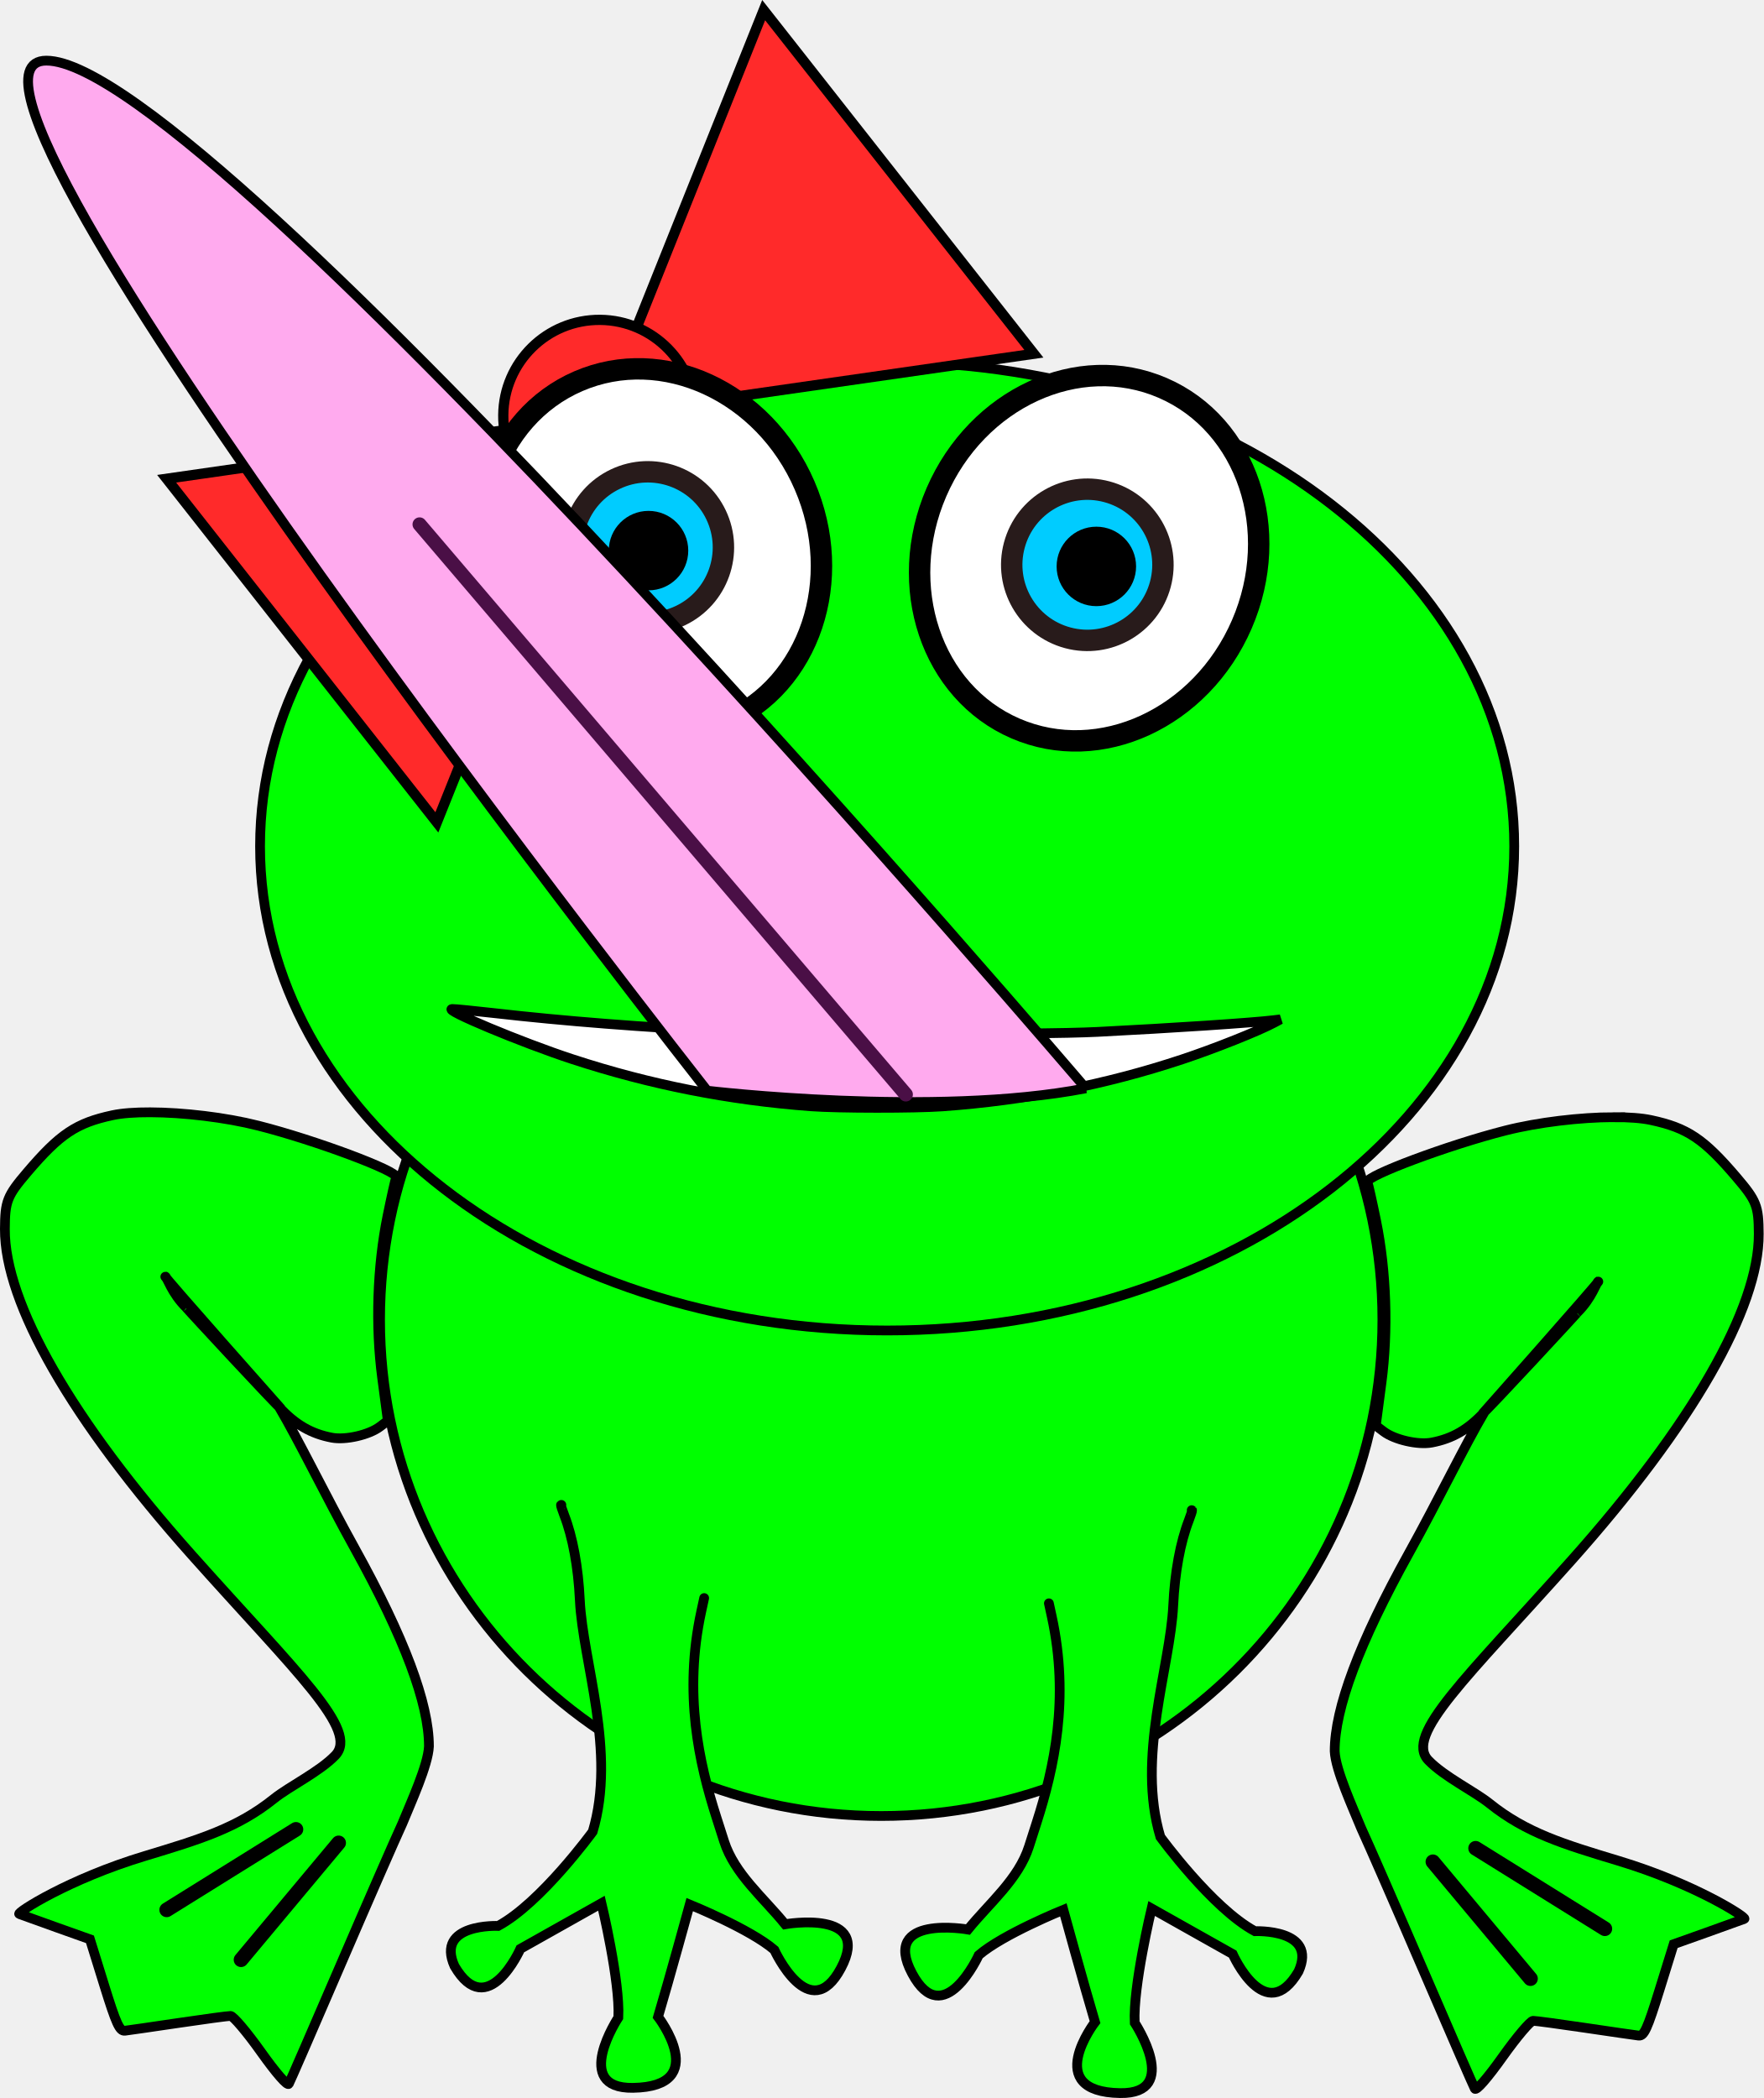
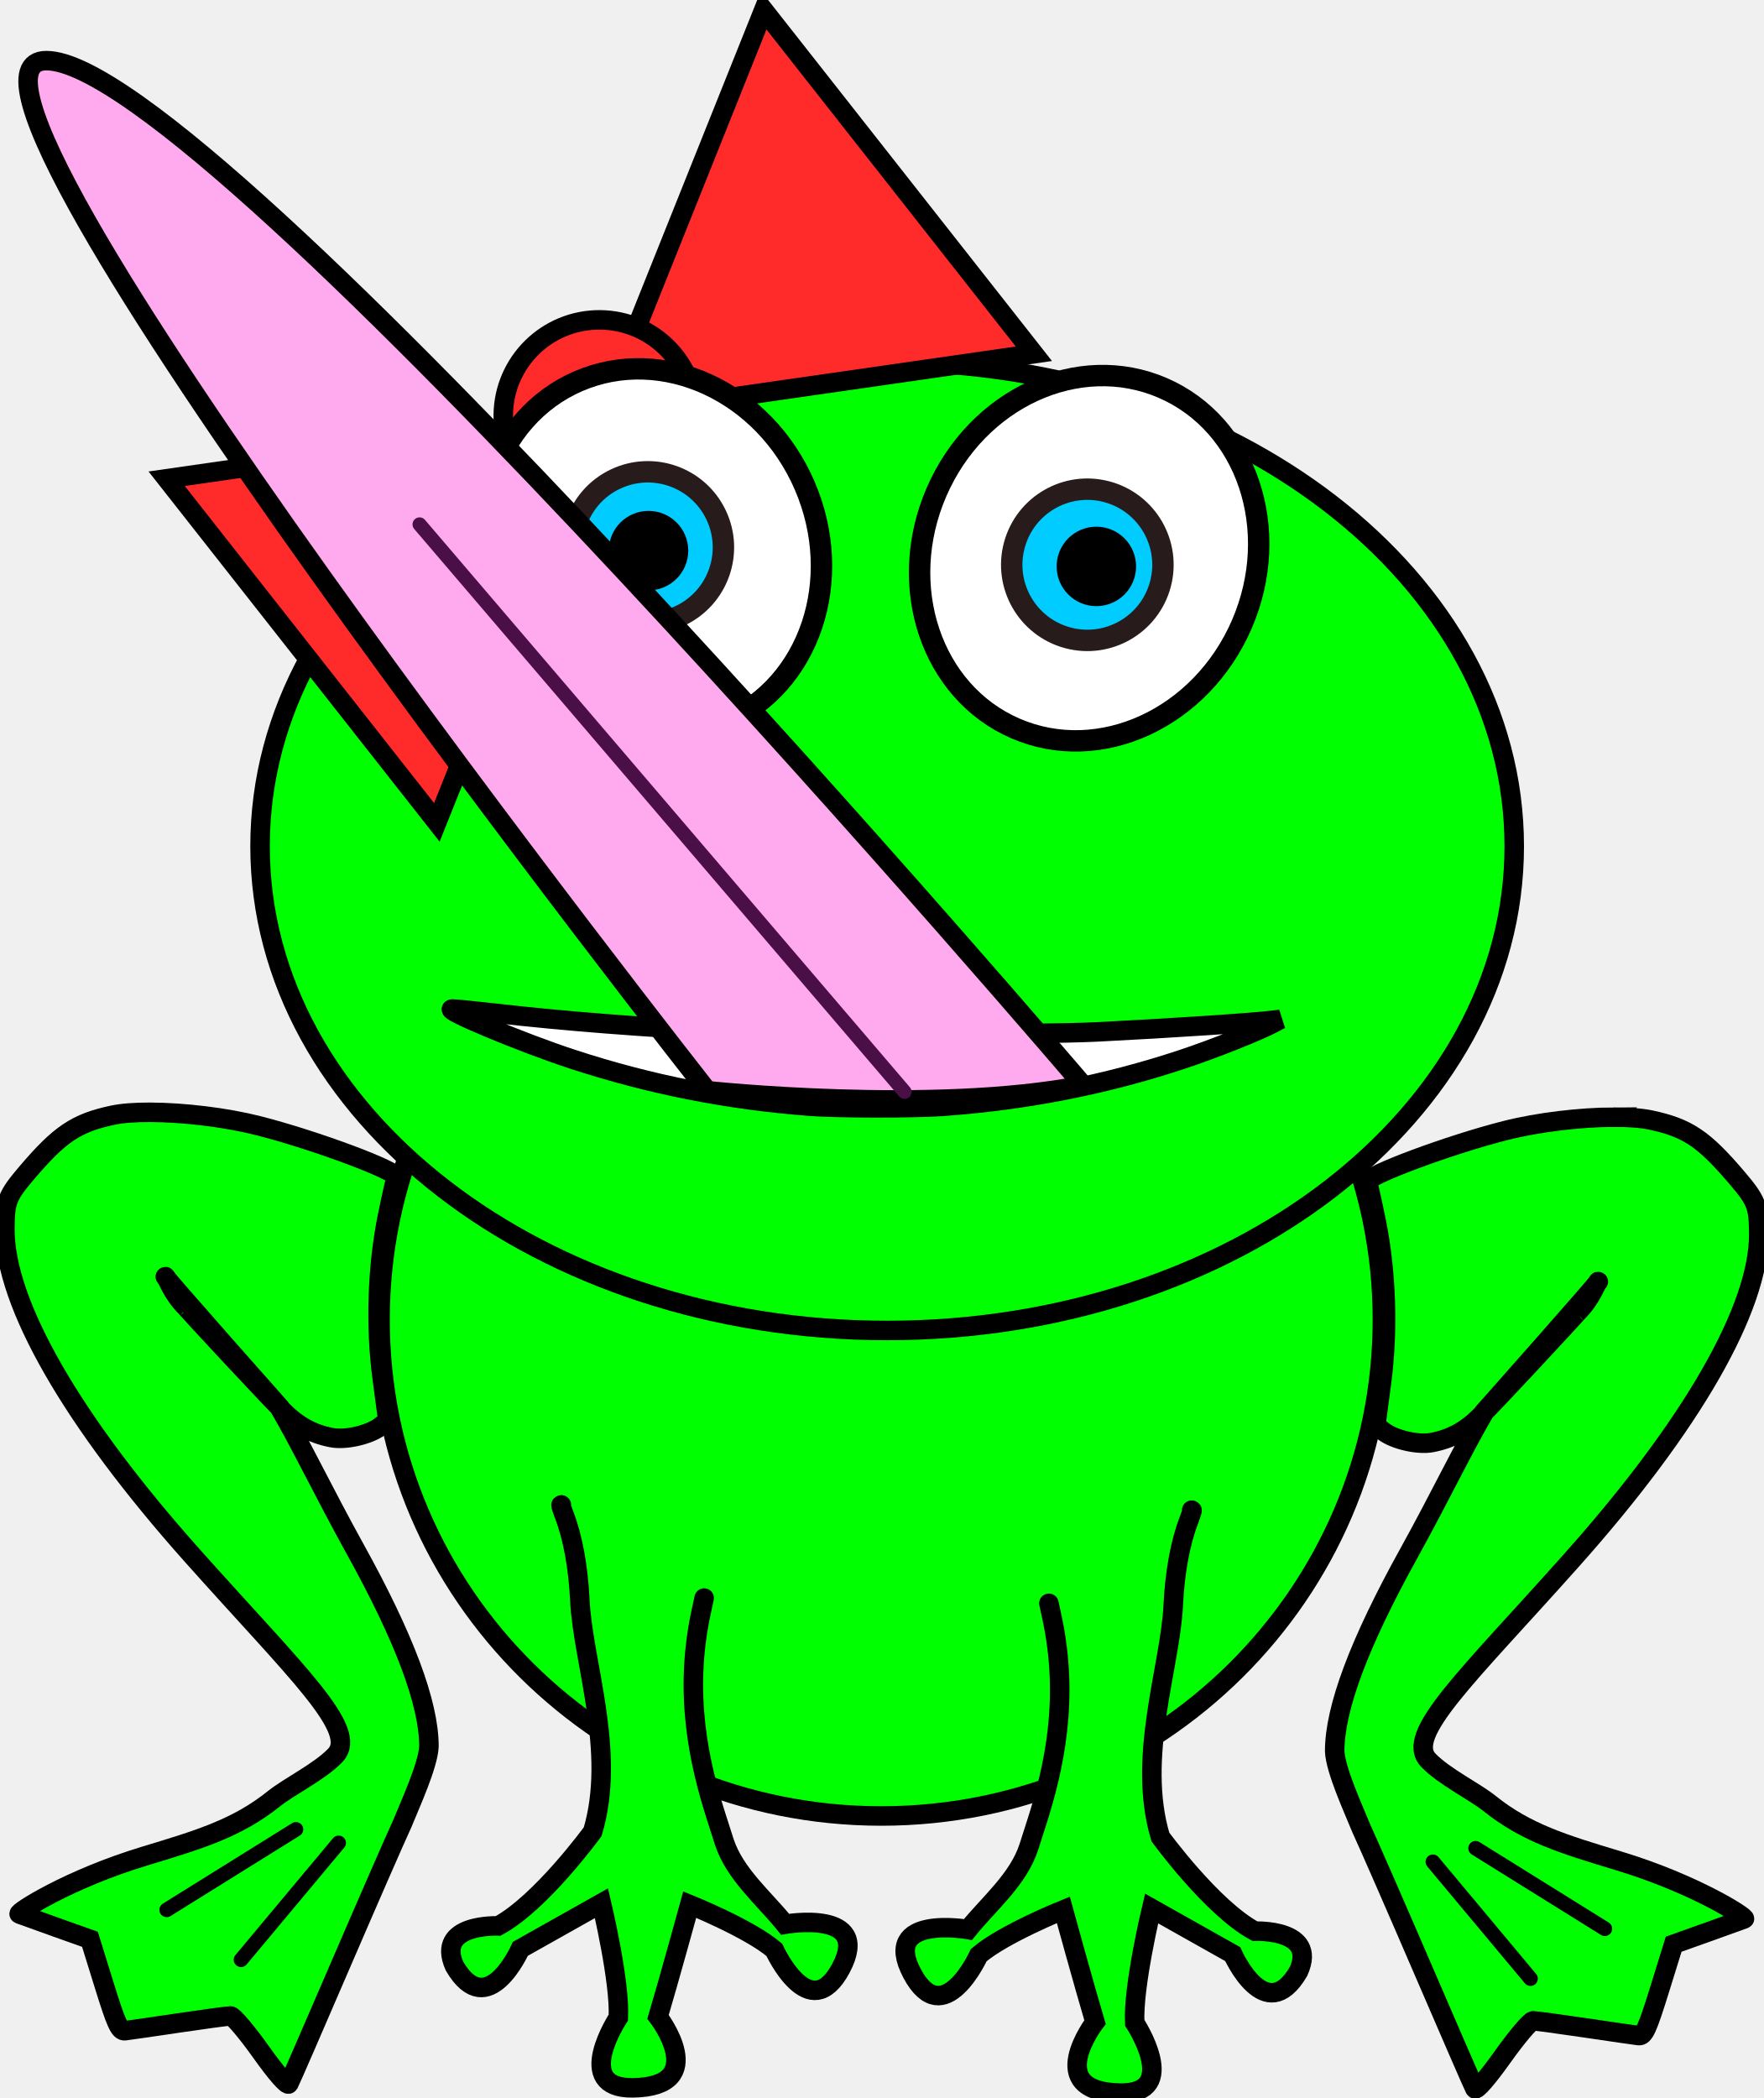
<svg xmlns="http://www.w3.org/2000/svg" width="204.101mm" height="242.796mm" viewBox="0 0 723.194 860.301" id="svg2" version="1.1">
  <defs id="defs4" />
  <g id="layer1" transform="translate(-17.64784,-56.21476)">
-     <ellipse style="fill:#00ff00;fill-opacity:1;stroke:#000000;stroke-width:4;stroke-linecap:round;stroke-miterlimit:4;stroke-dasharray:none;stroke-opacity:1" id="path6004" cx="379" cy="597.362" rx="205.513" ry="203.513" />
-     <ellipse style="fill:#00ff00;stroke:#000000;stroke-width:4;stroke-miterlimit:4;stroke-dasharray:none;stroke-opacity:1" id="path5323" cx="381.429" cy="403.219" rx="257.143" ry="198.571" />
-     <g id="g5919" transform="translate(-424.2857,-10.57143)" style="stroke-width:2;stroke-miterlimit:4;stroke-dasharray:none;fill:#ff2a2a">
-       <path transform="matrix(-0.0083874,0.9999648,-0.9999648,-0.0083874,912.9854,-302.227)" d="M 541.442,219.996 374.482,154.767 514.453,42.79 Z" id="path5911" style="fill:#ff2a2a;stroke:#000000;stroke-width:4.2;stroke-miterlimit:4;stroke-dasharray:none;stroke-opacity:1" />
-       <path transform="matrix(0.0083874,-0.9999648,0.9999648,0.0083874,912.9854,-302.227)" style="fill:#ff2a2a;stroke:#000000;stroke-width:4.2;stroke-miterlimit:4;stroke-dasharray:none;stroke-opacity:1" id="path5913" d="m -541.694,-220.754 -166.96,-65.23 139.971,-111.977 z" />
-       <circle transform="matrix(-0.0083874,0.9999648,-0.9999648,-0.0083874,0,0)" r="39.396" cy="-689.664" cx="231.568" id="path5917" style="fill:#ff2a2a;stroke:#000000;stroke-width:4.2;stroke-miterlimit:4;stroke-dasharray:none;stroke-opacity:1" />
+     <ellipse style="fill:#00ff00;fill-opacity:1;stroke:#000000;stroke-width:8;stroke-linecap:round;stroke-miterlimit:4;stroke-dasharray:none;stroke-opacity:1" id="path6004" cx="379" cy="597.362" rx="205.513" ry="203.513" />
+     <ellipse style="fill:#00ff00;stroke:#000000;stroke-width:8;stroke-miterlimit:4;stroke-dasharray:none;stroke-opacity:1" id="path5323" cx="381.429" cy="403.219" rx="257.143" ry="198.571" />
+     <g id="g5919" transform="translate(-424.2857,-10.57143)" style="stroke-width:8;stroke-miterlimit:4;stroke-dasharray:none;fill:#ff2a2a">
+       <path transform="matrix(-0.0083874,0.9999648,-0.9999648,-0.0083874,912.9854,-302.227)" d="M 541.442,219.996 374.482,154.767 514.453,42.79 Z" id="path5911" style="fill:#ff2a2a;stroke:#000000;stroke-width:8;stroke-miterlimit:4;stroke-dasharray:none;stroke-opacity:1" />
+       <path transform="matrix(0.0083874,-0.9999648,0.9999648,0.0083874,912.9854,-302.227)" style="fill:#ff2a2a;stroke:#000000;stroke-width:8;stroke-miterlimit:4;stroke-dasharray:none;stroke-opacity:1" id="path5913" d="m -541.694,-220.754 -166.96,-65.23 139.971,-111.977 z" />
+       <circle transform="matrix(-0.0083874,0.9999648,-0.9999648,-0.0083874,0,0)" r="39.396" cy="-689.664" cx="231.568" id="path5917" style="fill:#ff2a2a;stroke:#000000;stroke-width:8;stroke-miterlimit:4;stroke-dasharray:none;stroke-opacity:1" />
    </g>
    <ellipse style="fill:#ffffff;stroke:#000000;stroke-width:8.778;stroke-miterlimit:4;stroke-dasharray:none;stroke-opacity:1" id="path5361" cx="-149.519" cy="372.261" rx="68.221" ry="76.071" transform="matrix(-0.9178912,0.3968322,0.3968322,0.9178912,0,0)" />
    <ellipse cy="77.472" cx="539.283" id="circle5363" style="fill:#ffffff;stroke:#000000;stroke-width:8.778;stroke-miterlimit:4;stroke-dasharray:none;stroke-opacity:1" rx="68.221" ry="76.071" transform="matrix(0.9178912,0.3968322,-0.3968322,0.9178912,0,0)" />
-     <path style="fill:#ffffff;stroke:#000000;stroke-width:4;stroke-miterlimit:4;stroke-dasharray:none;stroke-opacity:1" d="m 350.201,509.855 c -33.7,-2.502 -65.953,-8.872 -97.857,-19.325 -20.724,-6.79 -53.398,-20.436 -49.253,-20.57 1,-0.032 8.715,0.727 17.143,1.688 28.887,3.293 60.523,5.773 98.181,7.697 24.053,1.229 125.132,1.232 149.286,0.005 30.912,-1.571 63.553,-3.738 72.143,-4.79 l 2.857,-0.35 -2.527,1.357 c -6.378,3.423 -24.499,10.639 -37.83,15.064 -31.285,10.384 -64.063,16.813 -98.214,19.262 -11.383,0.816 -42.725,0.795 -53.929,-0.037 z" id="path5942" />
+     <path style="fill:#ffffff;stroke:#000000;stroke-width:8;stroke-miterlimit:4;stroke-dasharray:none;stroke-opacity:1" d="m 350.201,509.855 c -33.7,-2.502 -65.953,-8.872 -97.857,-19.325 -20.724,-6.79 -53.398,-20.436 -49.253,-20.57 1,-0.032 8.715,0.727 17.143,1.688 28.887,3.293 60.523,5.773 98.181,7.697 24.053,1.229 125.132,1.232 149.286,0.005 30.912,-1.571 63.553,-3.738 72.143,-4.79 l 2.857,-0.35 -2.527,1.357 c -6.378,3.423 -24.499,10.639 -37.83,15.064 -31.285,10.384 -64.063,16.813 -98.214,19.262 -11.383,0.816 -42.725,0.795 -53.929,-0.037 z" id="path5942" />
    <circle r="31" cy="158.037" cx="522.215" id="circle6024" style="fill:#00ccff;fill-opacity:1;stroke:#281b1b;stroke-width:8.778;stroke-linecap:round;stroke-miterlimit:4;stroke-dasharray:none;stroke-opacity:1" transform="matrix(0.9659258,0.258819,-0.258819,0.9659258,0,0)" />
-     <path style="fill:#00ff00;fill-opacity:1;stroke:#000000;stroke-width:4;stroke-linecap:round;stroke-miterlimit:4;stroke-dasharray:none;stroke-opacity:1" d="m 79.24,512.32 c -6.152,-0.022 -11.532,0.36 -15.436,1.197 -14.893,3.194 -21.576,7.662 -34.992,23.398 -8.271,9.702 -9.109,11.833 -9.164,23.271 -0.147,30.411 27.417,78.459 76.775,133.824 43.075,48.317 68.666,71.704 58.663,82.058 -6.51,6.739 -18.73,12.616 -25.104,17.725 -15.033,12.048 -30.393,16.685 -52.82,23.459 -31.58,9.539 -52.816,23.352 -51.619,23.811 1.167,0.447 8.167,2.966 15.557,5.598 l 13.436,4.785 5.865,18.895 c 4.902,15.791 6.295,18.843 8.484,18.586 1.441,-0.169 11.322,-1.6 21.957,-3.182 10.635,-1.581 20.237,-2.875 21.338,-2.875 1.101,0 6.717,6.635 12.482,14.744 6.212,8.738 10.863,14.067 11.416,13.082 0.513,-0.914 9.952,-22.606 20.975,-48.201 11.023,-25.596 22.534,-51.935 25.582,-58.533 3.475,-8.52 10.542,-23.869 10.906,-31.629 0.01,-17.613 -10.036,-44.418 -30.457,-81.27 -12.187,-21.992 -22.731,-43.902 -31.008,-57.916 6.756,7.348 13.295,11.007 21.641,12.596 5.638,1.073 15.24,-1.121 19.73,-4.51 l 3.236,-2.443 -2.334,-17.631 c -2.825,-21.326 -2.02,-45.59 2.201,-66.305 1.576,-7.734 3.184,-14.902 3.572,-15.928 0.921,-2.437 -33.333,-15.228 -56.58,-21.127 -13.498,-3.425 -30.769,-5.432 -44.303,-5.48 z m 6.129,67.293 c 0.822,0.217 2.578,6.827 8.717,12.836 -0.854,-0.684 37.804,41.008 38.846,41.469 0,0 -48.359,-54.515 -47.562,-54.305 z" id="path6016" />
+     <path style="fill:#00ff00;fill-opacity:1;stroke:#000000;stroke-width:8;stroke-linecap:round;stroke-miterlimit:4;stroke-dasharray:none;stroke-opacity:1" d="m 79.24,512.32 c -6.152,-0.022 -11.532,0.36 -15.436,1.197 -14.893,3.194 -21.576,7.662 -34.992,23.398 -8.271,9.702 -9.109,11.833 -9.164,23.271 -0.147,30.411 27.417,78.459 76.775,133.824 43.075,48.317 68.666,71.704 58.663,82.058 -6.51,6.739 -18.73,12.616 -25.104,17.725 -15.033,12.048 -30.393,16.685 -52.82,23.459 -31.58,9.539 -52.816,23.352 -51.619,23.811 1.167,0.447 8.167,2.966 15.557,5.598 l 13.436,4.785 5.865,18.895 c 4.902,15.791 6.295,18.843 8.484,18.586 1.441,-0.169 11.322,-1.6 21.957,-3.182 10.635,-1.581 20.237,-2.875 21.338,-2.875 1.101,0 6.717,6.635 12.482,14.744 6.212,8.738 10.863,14.067 11.416,13.082 0.513,-0.914 9.952,-22.606 20.975,-48.201 11.023,-25.596 22.534,-51.935 25.582,-58.533 3.475,-8.52 10.542,-23.869 10.906,-31.629 0.01,-17.613 -10.036,-44.418 -30.457,-81.27 -12.187,-21.992 -22.731,-43.902 -31.008,-57.916 6.756,7.348 13.295,11.007 21.641,12.596 5.638,1.073 15.24,-1.121 19.73,-4.51 l 3.236,-2.443 -2.334,-17.631 c -2.825,-21.326 -2.02,-45.59 2.201,-66.305 1.576,-7.734 3.184,-14.902 3.572,-15.928 0.921,-2.437 -33.333,-15.228 -56.58,-21.127 -13.498,-3.425 -30.769,-5.432 -44.303,-5.48 z m 6.129,67.293 c 0.822,0.217 2.578,6.827 8.717,12.836 -0.854,-0.684 37.804,41.008 38.846,41.469 0,0 -48.359,-54.515 -47.562,-54.305 z" id="path6016" />
    <circle style="fill:#00ccff;fill-opacity:1;stroke:#281b1b;stroke-width:8.778;stroke-linecap:round;stroke-miterlimit:4;stroke-dasharray:none;stroke-opacity:1" id="path6022" cx="375.1" cy="135.407" r="31" transform="matrix(0.4291873,0.9032155,0.9032155,-0.4291873,0,0)" />
    <circle r="16.293" cy="288.48" cx="467.215" id="circle6073" style="fill:#000000;fill-opacity:1;stroke:#281b1b;stroke-width:0;stroke-linecap:round;stroke-linejoin:miter;stroke-miterlimit:4;stroke-dasharray:none;stroke-opacity:1" />
    <circle style="fill:#000000;fill-opacity:1;stroke:#281b1b;stroke-width:0;stroke-linecap:round;stroke-linejoin:miter;stroke-miterlimit:4;stroke-dasharray:none;stroke-opacity:1" id="path6071" cx="283.58" cy="281.999" r="16.293" />
-     <path style="fill:#ffaaee;fill-rule:evenodd;stroke:#000000;stroke-width:4;stroke-linecap:butt;stroke-linejoin:miter;stroke-miterlimit:4;stroke-dasharray:none;stroke-opacity:1" d="m 462.901,502.487 c -61.946,12.071 -155.262,0.963 -155.262,0.963 0,0 -332.022,-422.372 -270.984,-422.372 66.967,0 426.245,421.409 426.245,421.409 z" id="path5976" />
-     <path style="fill:#eed7f4;fill-rule:evenodd;stroke:#4a0f46;stroke-width:5.776;stroke-linecap:round;stroke-linejoin:miter;stroke-miterlimit:4;stroke-dasharray:none;stroke-opacity:1" d="M 389.096,505.003 189.692,271.246" id="path5982" />
-     <path style="fill:#00ff00;fill-opacity:1;stroke:#000000;stroke-width:4;stroke-linecap:round;stroke-miterlimit:4;stroke-dasharray:none;stroke-opacity:1" d="m 247.839,673.305 0,5e-5 c -0.067,10e-4 -0.113,0.013 -0.137,0.037 -0.12,0.12 0.46,1.968 1.291,4.107 3.506,9.028 5.768,21.326 6.42,34.904 1.221,25.425 15.08,62.188 5.273,94.953 0,0 -21.201,29.169 -38.768,38.648 0,0 -25.814,-1.128 -17.893,16.492 13.564,23.233 27.004,-7.096 27.004,-7.096 l 33.252,-18.703 c 0,0 7.72,32.237 6.918,46.887 0,0 -19.289,29.196 5.984,28.818 32.354,-0.484 10.305,-29.111 10.305,-29.111 4.535,-15.288 12.992,-46.041 12.992,-46.041 0,0 24.756,10.015 34.688,18.584 0,0 14.442,31.678 27.329,7.481 12.974,-24.361 -22.91,-17.998 -22.91,-17.998 -8.792,-10.833 -20.739,-20.646 -25.005,-33.966 l -3.188,-9.954 C 304.291,779.169 297.888,750.7 305.203,717.009 l 1.193,-5.5" id="path6030" />
-     <path id="path6043" d="m 679.249,514.32 c 6.152,-0.022 11.532,0.36 15.436,1.197 14.893,3.194 21.576,7.662 34.992,23.398 8.271,9.702 9.109,11.833 9.164,23.271 0.147,30.411 -27.417,78.459 -76.775,133.824 -43.075,48.317 -68.666,71.704 -58.663,82.058 6.51,6.739 18.73,12.616 25.104,17.725 15.033,12.048 30.393,16.685 52.82,23.459 31.58,9.539 52.816,23.352 51.619,23.811 -1.167,0.447 -8.167,2.966 -15.557,5.598 l -13.436,4.785 -5.865,18.895 c -4.902,15.791 -6.295,18.843 -8.484,18.586 -1.441,-0.169 -11.322,-1.6 -21.957,-3.182 -10.635,-1.581 -20.237,-2.875 -21.338,-2.875 -1.101,0 -6.717,6.635 -12.482,14.744 -6.212,8.738 -10.863,14.067 -11.416,13.082 -0.513,-0.914 -9.952,-22.606 -20.975,-48.201 -11.023,-25.596 -22.534,-51.935 -25.582,-58.533 -3.475,-8.52 -10.542,-23.869 -10.906,-31.629 -0.01,-17.613 10.036,-44.418 30.457,-81.27 12.187,-21.992 22.731,-43.902 31.008,-57.916 -6.756,7.348 -13.295,11.007 -21.641,12.596 -5.638,1.073 -15.24,-1.121 -19.73,-4.51 l -3.236,-2.443 2.334,-17.631 c 2.825,-21.326 2.02,-45.59 -2.201,-66.305 -1.576,-7.734 -3.184,-14.902 -3.572,-15.928 -0.921,-2.437 33.333,-15.228 56.58,-21.127 13.498,-3.425 30.769,-5.432 44.303,-5.48 z m -6.129,67.293 c -0.822,0.217 -2.578,6.827 -8.717,12.836 0.854,-0.684 -37.804,41.008 -38.846,41.469 0,0 48.359,-54.515 47.562,-54.305 z" style="fill:#00ff00;fill-opacity:1;stroke:#000000;stroke-width:4;stroke-linecap:round;stroke-miterlimit:4;stroke-dasharray:none;stroke-opacity:1" />
+     <path style="fill:#ffaaee;fill-rule:evenodd;stroke:#000000;stroke-width:8;stroke-linecap:butt;stroke-linejoin:miter;stroke-miterlimit:4;stroke-dasharray:none;stroke-opacity:1" d="m 461.841,501.249 c -61.946,12.071 -154.201,2.201 -154.201,2.201 0,0 -332.022,-422.372 -270.984,-422.372 66.967,0 425.185,420.171 425.185,420.171 z" id="path5976" />
+     <path style="fill:#eed7f4;fill-rule:evenodd;stroke:#4a0f46;stroke-width:5.776;stroke-linecap:round;stroke-linejoin:miter;stroke-miterlimit:4;stroke-dasharray:none;stroke-opacity:1" d="M 388.566,503.943 189.692,271.246" id="path5982" />
+     <path style="fill:#00ff00;fill-opacity:1;stroke:#000000;stroke-width:8;stroke-linecap:round;stroke-miterlimit:4;stroke-dasharray:none;stroke-opacity:1" d="m 247.839,673.305 0,5e-5 c -0.067,10e-4 -0.113,0.013 -0.137,0.037 -0.12,0.12 0.46,1.968 1.291,4.107 3.506,9.028 5.768,21.326 6.42,34.904 1.221,25.425 15.08,62.188 5.273,94.953 0,0 -21.201,29.169 -38.768,38.648 0,0 -25.814,-1.128 -17.893,16.492 13.564,23.233 27.004,-7.096 27.004,-7.096 l 33.252,-18.703 c 0,0 7.72,32.237 6.918,46.887 0,0 -19.289,29.196 5.984,28.818 32.354,-0.484 10.305,-29.111 10.305,-29.111 4.535,-15.288 12.992,-46.041 12.992,-46.041 0,0 24.756,10.015 34.688,18.584 0,0 14.442,31.678 27.329,7.481 12.974,-24.361 -22.91,-17.998 -22.91,-17.998 -8.792,-10.833 -20.739,-20.646 -25.005,-33.966 l -3.188,-9.954 C 304.291,779.169 297.888,750.7 305.203,717.009 l 1.193,-5.5" id="path6030" />
+     <path id="path6043" d="m 679.249,514.32 c 6.152,-0.022 11.532,0.36 15.436,1.197 14.893,3.194 21.576,7.662 34.992,23.398 8.271,9.702 9.109,11.833 9.164,23.271 0.147,30.411 -27.417,78.459 -76.775,133.824 -43.075,48.317 -68.666,71.704 -58.663,82.058 6.51,6.739 18.73,12.616 25.104,17.725 15.033,12.048 30.393,16.685 52.82,23.459 31.58,9.539 52.816,23.352 51.619,23.811 -1.167,0.447 -8.167,2.966 -15.557,5.598 l -13.436,4.785 -5.865,18.895 c -4.902,15.791 -6.295,18.843 -8.484,18.586 -1.441,-0.169 -11.322,-1.6 -21.957,-3.182 -10.635,-1.581 -20.237,-2.875 -21.338,-2.875 -1.101,0 -6.717,6.635 -12.482,14.744 -6.212,8.738 -10.863,14.067 -11.416,13.082 -0.513,-0.914 -9.952,-22.606 -20.975,-48.201 -11.023,-25.596 -22.534,-51.935 -25.582,-58.533 -3.475,-8.52 -10.542,-23.869 -10.906,-31.629 -0.01,-17.613 10.036,-44.418 30.457,-81.27 12.187,-21.992 22.731,-43.902 31.008,-57.916 -6.756,7.348 -13.295,11.007 -21.641,12.596 -5.638,1.073 -15.24,-1.121 -19.73,-4.51 l -3.236,-2.443 2.334,-17.631 c 2.825,-21.326 2.02,-45.59 -2.201,-66.305 -1.576,-7.734 -3.184,-14.902 -3.572,-15.928 -0.921,-2.437 33.333,-15.228 56.58,-21.127 13.498,-3.425 30.769,-5.432 44.303,-5.48 z m -6.129,67.293 c -0.822,0.217 -2.578,6.827 -8.717,12.836 0.854,-0.684 -37.804,41.008 -38.846,41.469 0,0 48.359,-54.515 47.562,-54.305 z" style="fill:#00ff00;fill-opacity:1;stroke:#000000;stroke-width:8;stroke-linecap:round;stroke-miterlimit:4;stroke-dasharray:none;stroke-opacity:1" />
    <path style="fill:none;fill-rule:evenodd;stroke:#000000;stroke-width:6;stroke-linecap:round;stroke-linejoin:miter;stroke-miterlimit:4;stroke-dasharray:none;stroke-opacity:1" d="m 86,839.362 53,-33" id="path6045" />
    <path id="path6047" d="m 116.487,859.82 40.026,-47.916" style="fill:none;fill-rule:evenodd;stroke:#000000;stroke-width:6;stroke-linecap:round;stroke-linejoin:miter;stroke-miterlimit:4;stroke-dasharray:none;stroke-opacity:1" />
    <path id="path6049" d="m 675.73,847.112 -53,-33" style="fill:none;fill-rule:evenodd;stroke:#000000;stroke-width:6;stroke-linecap:round;stroke-linejoin:miter;stroke-miterlimit:4;stroke-dasharray:none;stroke-opacity:1" />
    <path style="fill:none;fill-rule:evenodd;stroke:#000000;stroke-width:6;stroke-linecap:round;stroke-linejoin:miter;stroke-miterlimit:4;stroke-dasharray:none;stroke-opacity:1" d="m 645.242,867.57 -40.026,-47.916" id="path6051" />
-     <path style="fill:#00ff00;fill-opacity:1;stroke:#000000;stroke-width:4;stroke-linecap:round;stroke-miterlimit:4;stroke-dasharray:none;stroke-opacity:1" d="m 506.314,675.463 0,5e-5 c 0.067,10e-4 0.113,0.013 0.137,0.037 0.12,0.12 -0.46,1.968 -1.291,4.107 -3.506,9.028 -5.768,21.326 -6.42,34.904 -1.221,25.425 -15.08,62.188 -5.273,94.953 0,0 21.201,29.169 38.768,38.648 0,0 25.814,-1.128 17.893,16.492 -13.564,23.233 -27.004,-7.096 -27.004,-7.096 l -33.252,-18.703 c 0,0 -7.72,32.237 -6.918,46.887 0,0 19.289,29.196 -5.984,28.818 -32.354,-0.484 -10.305,-29.111 -10.305,-29.111 -4.535,-15.288 -12.992,-46.041 -12.992,-46.041 0,0 -24.756,10.015 -34.688,18.584 0,0 -14.442,31.678 -27.329,7.481 -12.974,-24.361 22.91,-17.998 22.91,-17.998 8.792,-10.833 20.739,-20.646 25.005,-33.966 l 3.188,-9.954 c 7.104,-22.18 13.507,-50.648 6.192,-84.34 l -1.193,-5.5" id="path6030-4" />
+     <path style="fill:#00ff00;fill-opacity:1;stroke:#000000;stroke-width:8;stroke-linecap:round;stroke-miterlimit:4;stroke-dasharray:none;stroke-opacity:1" d="m 506.314,675.463 0,5e-5 c 0.067,10e-4 0.113,0.013 0.137,0.037 0.12,0.12 -0.46,1.968 -1.291,4.107 -3.506,9.028 -5.768,21.326 -6.42,34.904 -1.221,25.425 -15.08,62.188 -5.273,94.953 0,0 21.201,29.169 38.768,38.648 0,0 25.814,-1.128 17.893,16.492 -13.564,23.233 -27.004,-7.096 -27.004,-7.096 l -33.252,-18.703 c 0,0 -7.72,32.237 -6.918,46.887 0,0 19.289,29.196 -5.984,28.818 -32.354,-0.484 -10.305,-29.111 -10.305,-29.111 -4.535,-15.288 -12.992,-46.041 -12.992,-46.041 0,0 -24.756,10.015 -34.688,18.584 0,0 -14.442,31.678 -27.329,7.481 -12.974,-24.361 22.91,-17.998 22.91,-17.998 8.792,-10.833 20.739,-20.646 25.005,-33.966 l 3.188,-9.954 c 7.104,-22.18 13.507,-50.648 6.192,-84.34 l -1.193,-5.5" id="path6030-4" />
  </g>
</svg>
